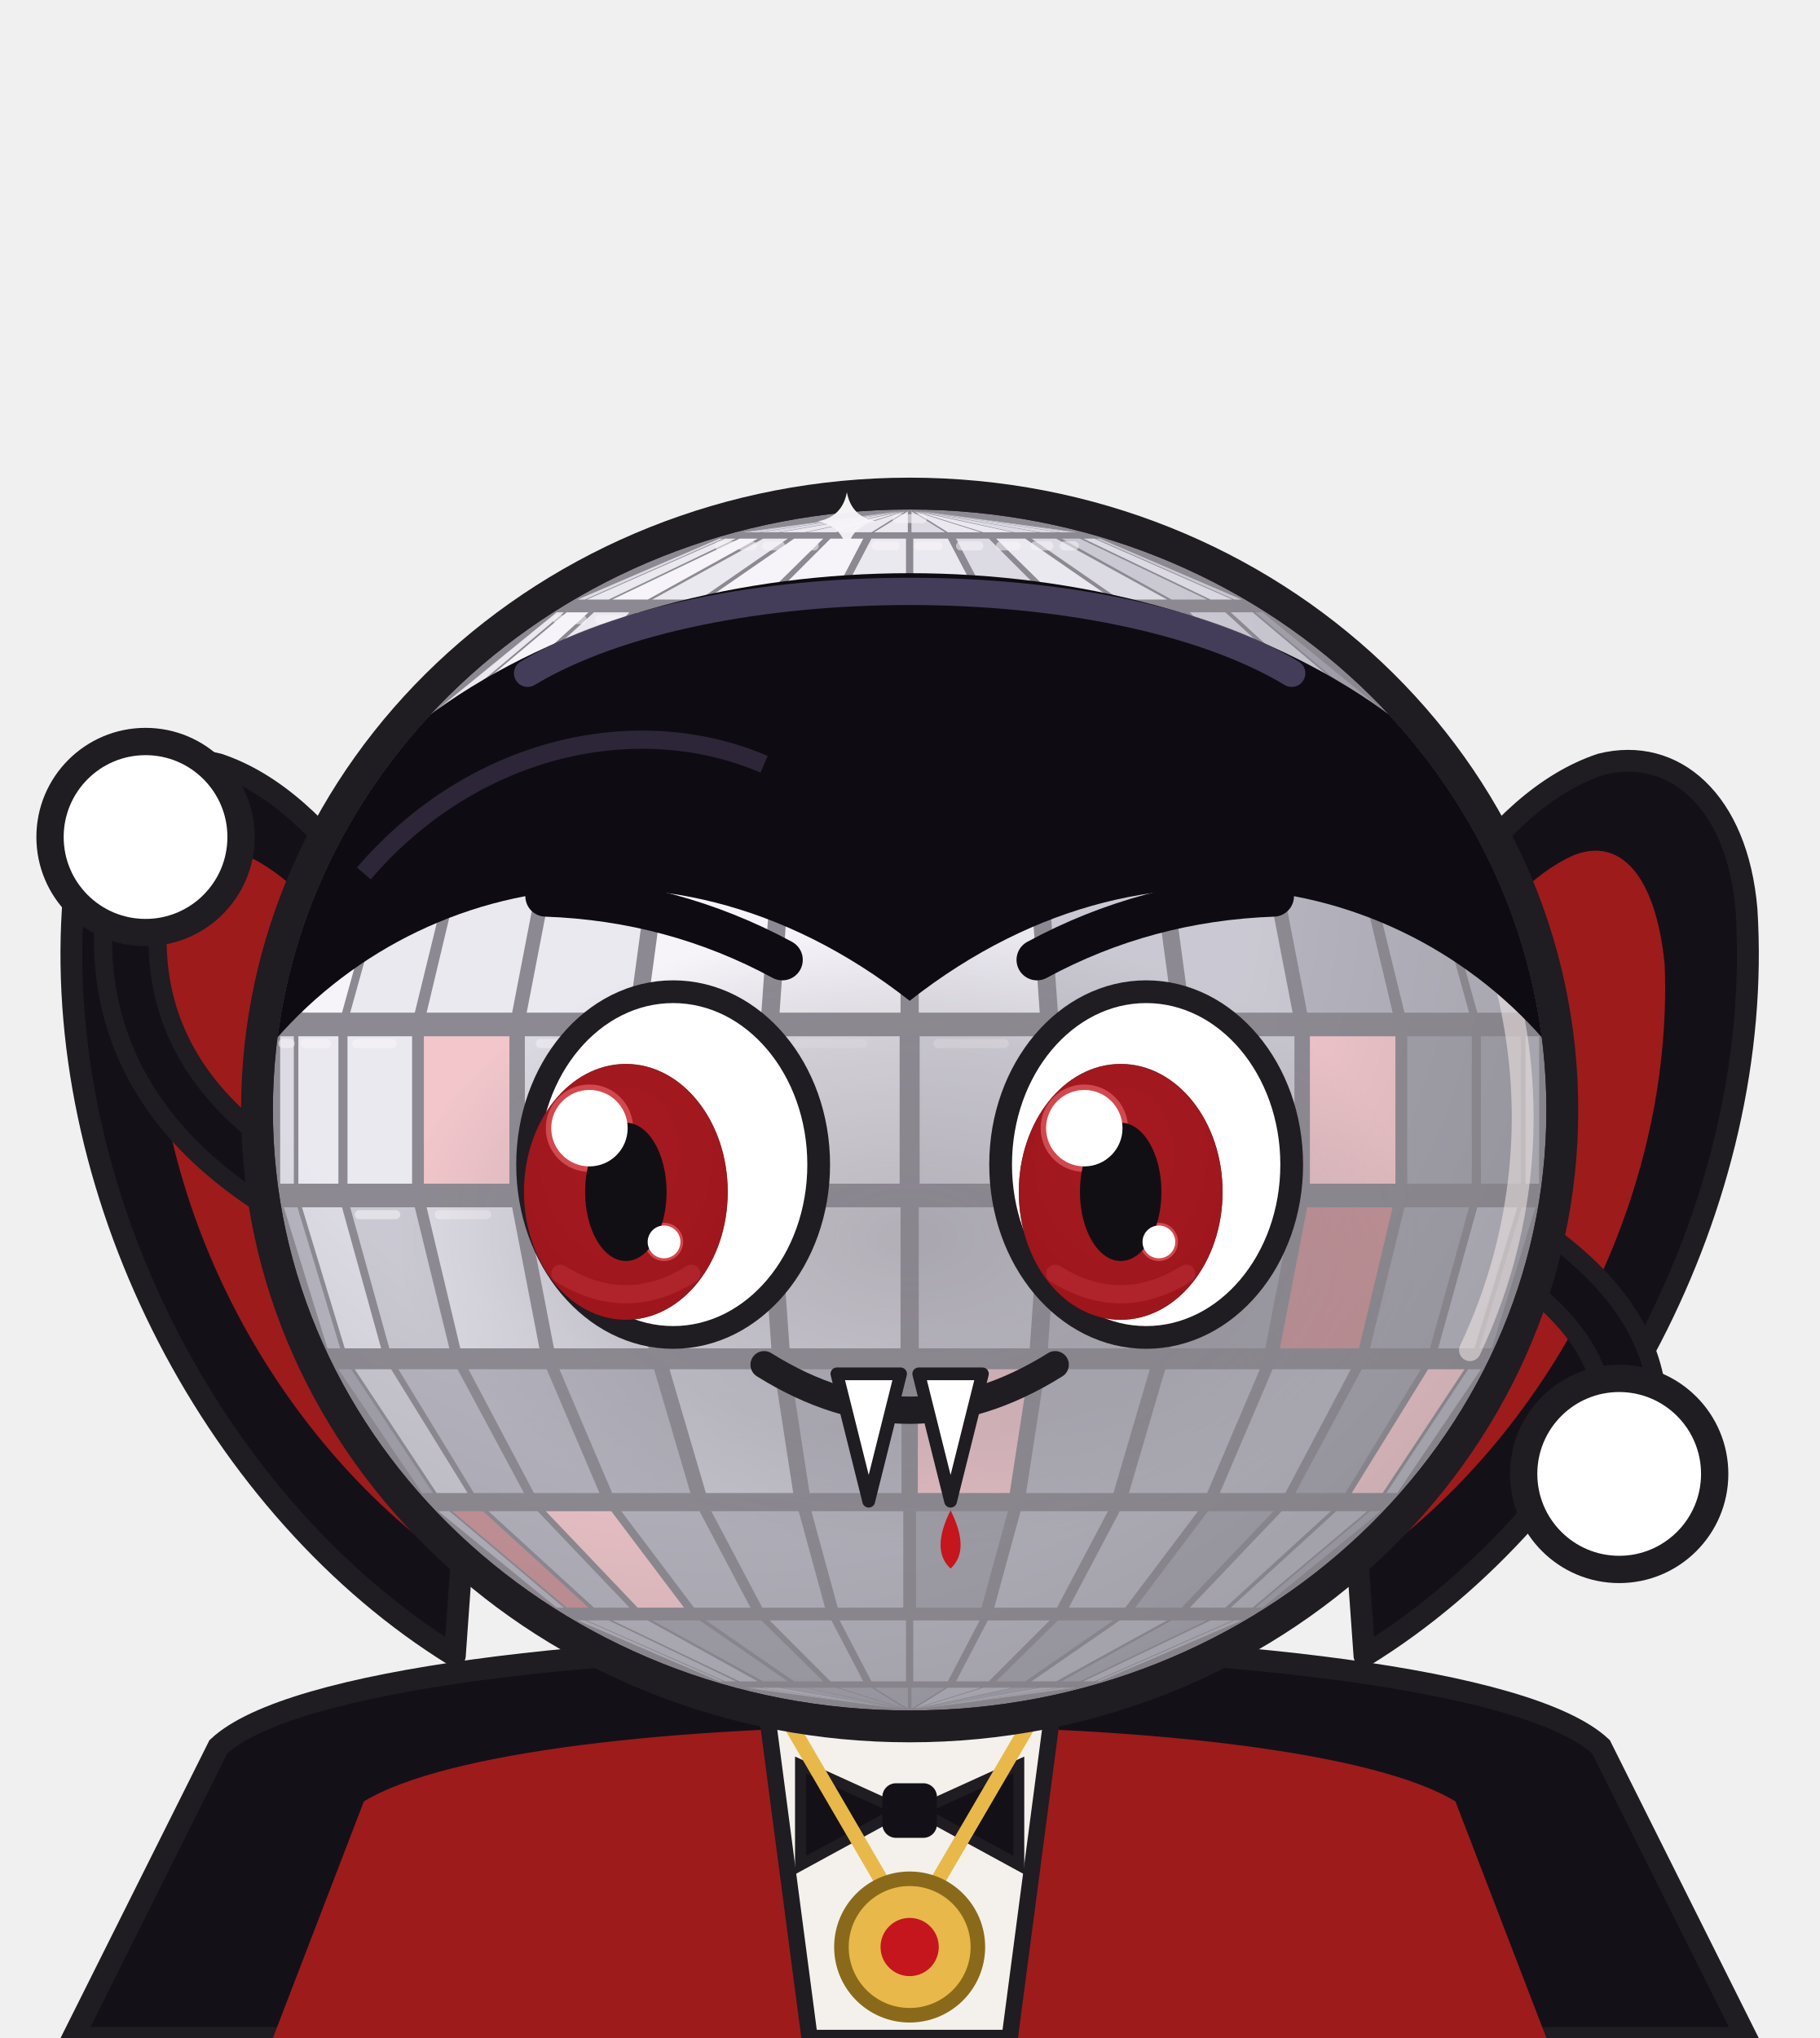
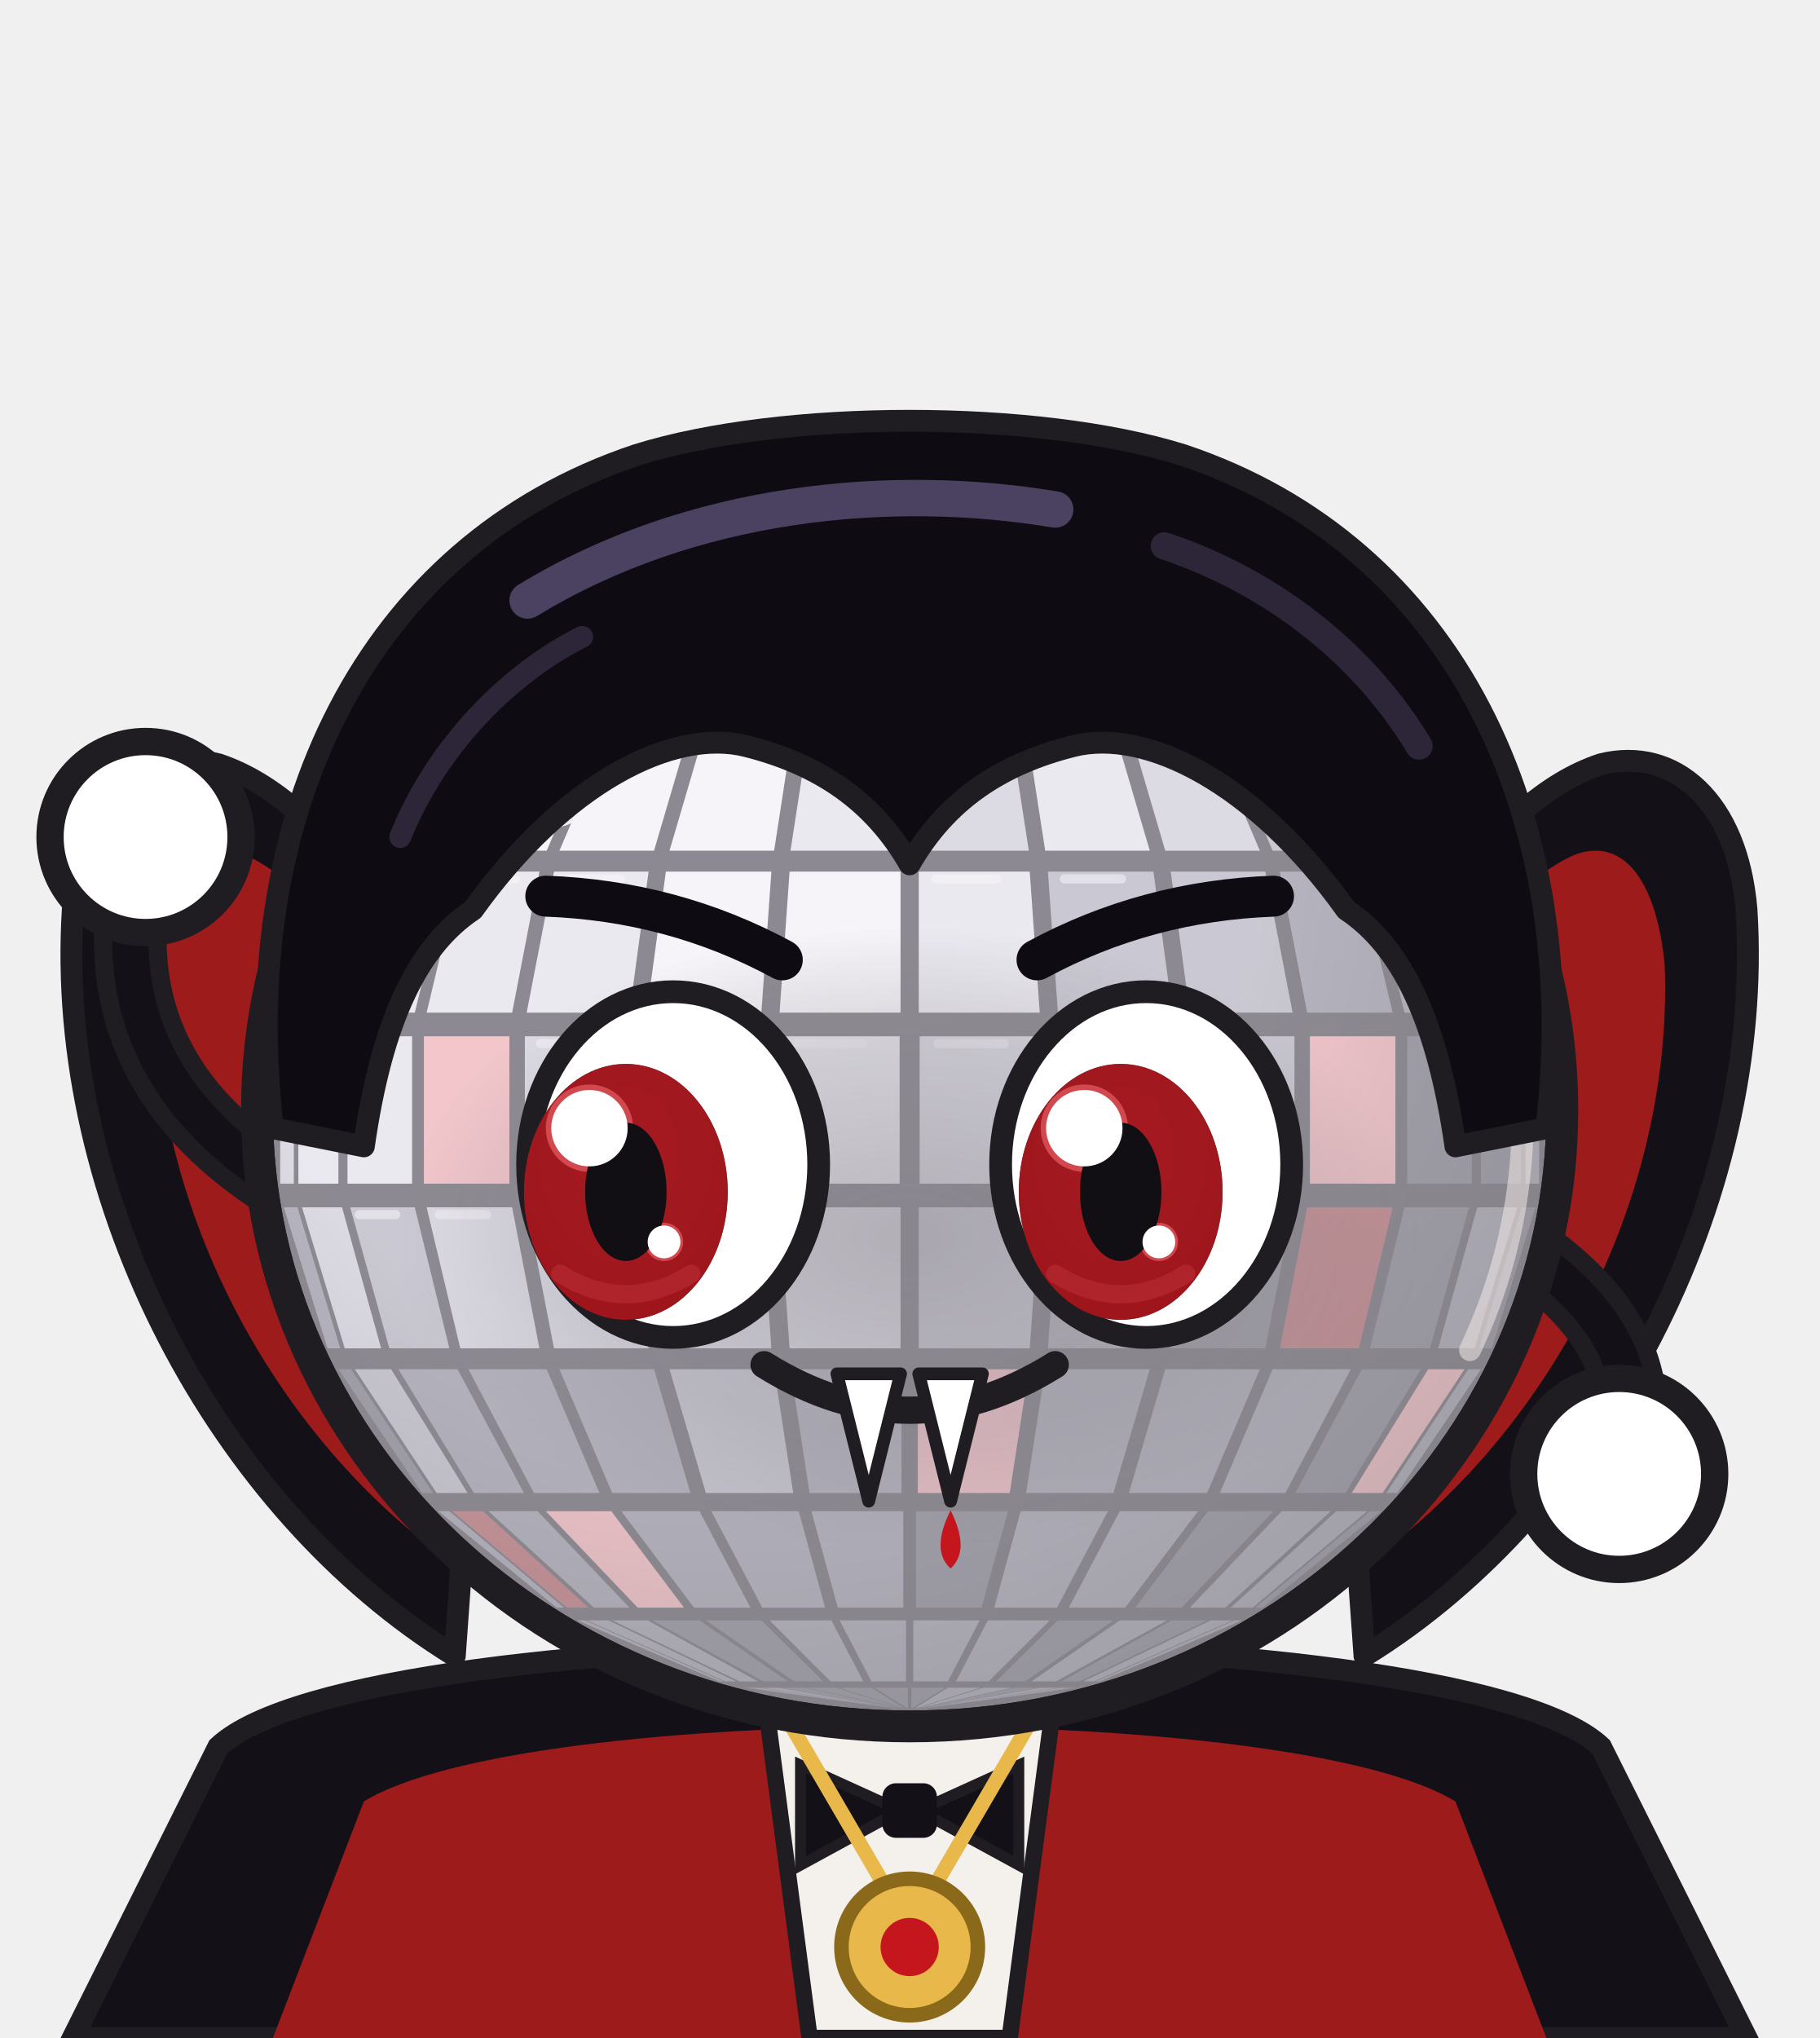
<svg xmlns="http://www.w3.org/2000/svg" viewBox="0 0 200 224" role="img" aria-label="Globinho fantasiado de vampiro, de capa e presas">
  <style>*{transform-box:view-box}.espia{transform-origin:100px 190px;animation:ginga 1s ease-in-out infinite alternate}@keyframes ginga{from{transform:rotate(-8deg)}to{transform:rotate(3deg)}}.braco-esq{animation:tchau .34s ease-in-out infinite alternate}@keyframes tchau{from{transform:rotate(-26deg)}to{transform:rotate(30deg)}}.olhos{animation:fecha 2.2s infinite}.palpebra{animation:abre 2.2s infinite}@keyframes fecha{0%,86%,100%{opacity:1}89%,94%{opacity:0}}@keyframes abre{0%,86%,100%{opacity:0}89%,94%{opacity:1}}@media (prefers-reduced-motion: reduce){*{animation:none!important}}</style>
  <defs>
    <clipPath id="cH3">
      <ellipse cx="100" cy="122" rx="70" ry="66" />
    </clipPath>
    <radialGradient id="sH3" cx="0.36" cy="0.3" r="0.82">
      <stop offset="0.5" stop-color="#000" stop-opacity="0" />
      <stop offset="1" stop-color="#000" stop-opacity="0.4" />
    </radialGradient>
    <radialGradient id="rH3" cx="0.5" cy="0.5" r="0.5">
      <stop offset="0" stop-color="#1F1C22" stop-opacity="0.5" />
      <stop offset="0.65" stop-color="#1F1C22" stop-opacity="0.26" />
      <stop offset="1" stop-color="#1F1C22" stop-opacity="0" />
    </radialGradient>
    <radialGradient id="iH3" cx="0.5" cy="0.35" r="0.7">
      <stop offset="0" stop-color="#3A2A30" />
      <stop offset="0.7" stop-color="#1F1C22" />
      <stop offset="1" stop-color="#120F14" />
    </radialGradient>
    <linearGradient id="tH3" x1="0" y1="0" x2="1" y2="0">
      <stop offset="0" stop-color="#7C808B" />
      <stop offset="0.35" stop-color="#FCFCFE" />
      <stop offset="1" stop-color="#A5A9B2" />
    </linearGradient>
  </defs>
  <g class="espia">
    <path d="M24,192 C40,177 160,177 176,192 L192,224 L8,224Z" fill="#141018" stroke="#1F1C22" stroke-width="2.4" />
    <path d="M40,198 C58,187 142,187 160,198 L170,224 L30,224Z" fill="#9e1b1b" />
    <path d="M50,182 C24,166 6,132 8,100 C9,88 16,82 24,84 C36,88 46,104 54,126Z M150,182 C176,166 194,132 192,100 C191,88 184,82 176,84 C164,88 154,104 146,126Z" fill="#141018" stroke="#1F1C22" stroke-width="2.4" stroke-linejoin="round" />
    <path d="M50,172 C30,158 16,132 17,106 C18,96 22,92 27,94 C36,98 44,112 50,130Z M150,172 C170,158 184,132 183,106 C182,96 178,92 173,94 C164,98 156,112 150,130Z" fill="#9e1b1b" />
    <path d="M84,186 L116,186 L111,224 L89,224Z" fill="#f4f1ec" stroke="#1F1C22" stroke-width="1.8" />
    <path d="M88,194 L99,199 L88,205Z M112,194 L101,199 L112,205Z" fill="#141018" stroke="#1F1C22" stroke-width="1.2" />
    <rect x="97" y="196" width="6" height="6" rx="1.5" fill="#141018" />
    <path d="M86,188 L100,212 L114,188" fill="none" stroke="#e8b84a" stroke-width="1.6" />
    <circle cx="100" cy="214" r="7.5" fill="#e8b84a" stroke="#8a6a1a" stroke-width="1.6" />
    <circle cx="100" cy="214" r="3.2" fill="#c4161c" />
    <g class="braco braco-esq" style="transform-origin:38px 134px">
      <path d="M38,134 Q8,120 16,92" fill="none" stroke="#1F1C22" stroke-width="8" stroke-linecap="round" />
      <path d="M38,134 Q8,120 16,92" fill="none" stroke="#141018" stroke-width="4" stroke-linecap="round" />
      <circle cx="16" cy="92" r="10.5" fill="#FFFFFF" stroke="#1F1C22" stroke-width="3" />
      <circle cx="19.5" cy="88" r="2.2" fill="#fff" opacity=".7" />
    </g>
    <g class="braco braco-dir" style="transform-origin:162px 134px">
      <path d="M162,134 Q184,146 178,162" fill="none" stroke="#1F1C22" stroke-width="8" stroke-linecap="round" />
      <path d="M162,134 Q184,146 178,162" fill="none" stroke="#141018" stroke-width="4" stroke-linecap="round" />
      <circle cx="178" cy="162" r="10.5" fill="#FFFFFF" stroke="#1F1C22" stroke-width="3" />
      <circle cx="181.5" cy="158" r="2.2" fill="#fff" opacity=".7" />
    </g>
    <g class="corpo">
      <ellipse cx="100" cy="122" rx="73.5" ry="69.5" fill="#1F1C22" />
      <g class="facetas" clip-path="url(#cH3)">
        <ellipse cx="100" cy="122" rx="70" ry="66" fill="#2A2930" />
        <path d="M98.6,56.2 L98.6,56.2 L82.1,58.5 L81.7,58.5Z" fill="#C9CCD3" />
        <path d="M98.7,56.2 L98.7,56.2 L83.4,58.5 L82.2,58.5Z" fill="#C9CCD3" />
        <path d="M98.8,56.2 L98.8,56.2 L85.6,58.5 L83.6,58.5Z" fill="#C9CCD3" />
        <path d="M99.0,56.2 L99.0,56.2 L88.5,58.5 L85.8,58.5Z" fill="#E6E8ED" />
        <path d="M99.3,56.2 L99.3,56.2 L91.9,58.5 L88.7,58.5Z" fill="#E6E8ED" />
        <path d="M99.5,56.2 L99.5,56.2 L95.8,58.5 L92.2,58.5Z" fill="#E6E8ED" />
        <path d="M99.8,56.2 L99.8,56.2 L99.8,58.5 L96.1,58.5Z" fill="#E6E8ED" />
        <path d="M100.2,56.2 L100.2,56.2 L103.9,58.5 L100.2,58.5Z" fill="#C9CCD3" />
        <path d="M100.5,56.2 L100.5,56.2 L107.8,58.5 L104.2,58.5Z" fill="#E6E8ED" />
        <path d="M100.7,56.2 L100.7,56.2 L111.3,58.5 L108.1,58.5Z" fill="#E6E8ED" />
        <path d="M101.0,56.2 L101.0,56.2 L114.2,58.5 L111.5,58.5Z" fill="#C9CCD3" />
        <path d="M101.2,56.2 L101.2,56.2 L116.4,58.5 L114.4,58.5Z" fill="#C9CCD3" />
        <path d="M101.3,56.2 L101.3,56.2 L117.8,58.5 L116.6,58.5Z" fill="#C9CCD3" />
        <path d="M101.4,56.2 L101.4,56.2 L118.3,58.5 L117.9,58.5Z" fill="#C9CCD3" />
        <path d="M79.1,59.2 L79.5,59.2 L64.3,65.9 L63.5,65.9Z" fill="#C9CCD3" />
        <path d="M79.7,59.2 L80.9,59.2 L66.9,65.9 L64.5,65.9Z" fill="#E6E8ED" />
        <path d="M81.3,59.2 L83.3,59.2 L71.2,65.9 L67.3,65.9Z" fill="#FCFCFE" />
        <path d="M83.9,59.2 L86.6,59.2 L76.9,65.9 L71.7,65.9Z" fill="#E6E8ED" />
        <path d="M87.3,59.2 L90.5,59.2 L83.7,65.9 L77.6,65.9Z" fill="#FCFCFE" />
        <path d="M91.3,59.2 L94.9,59.2 L91.4,65.9 L84.6,65.9Z" fill="#FCFCFE" />
        <path d="M95.8,59.2 L99.6,59.2 L99.6,65.9 L92.3,65.9Z" fill="#E6E8ED" />
        <path d="M100.4,59.2 L104.2,59.2 L107.7,65.9 L100.4,65.9Z" fill="#E6E8ED" />
        <path d="M105.1,59.2 L108.7,59.2 L115.4,65.9 L108.6,65.9Z" fill="#C9CCD3" />
        <path d="M109.5,59.2 L112.7,59.2 L122.4,65.9 L116.3,65.9Z" fill="#E6E8ED" />
        <path d="M113.4,59.2 L116.1,59.2 L128.3,65.9 L123.1,65.9Z" fill="#C9CCD3" />
        <path d="M116.7,59.2 L118.7,59.2 L132.7,65.9 L128.8,65.9Z" fill="#A5A9B2" />
        <path d="M119.1,59.2 L120.3,59.2 L135.5,65.9 L133.1,65.9Z" fill="#C9CCD3" />
        <path d="M120.5,59.2 L120.9,59.2 L136.5,65.9 L135.7,65.9Z" fill="#A5A9B2" />
        <path d="M61.2,67.3 L62.0,67.3 L49.4,77.9 L48.2,77.9Z" fill="#E6E8ED" />
        <path d="M62.3,67.3 L64.7,67.3 L53.1,77.9 L49.7,77.9Z" fill="#FCFCFE" />
        <path d="M65.3,67.3 L69.2,67.3 L59.1,77.9 L53.7,77.9Z" fill="#E6E8ED" />
        <path d="M70.1,67.3 L75.2,67.3 L67.2,77.9 L60.0,77.9Z" fill="#FCFCFE" />
        <path d="M76.3,67.3 L82.5,67.3 L76.9,77.9 L68.3,77.9Z" fill="#FCFCFE" />
        <path d="M83.8,67.3 L90.7,67.3 L87.8,77.9 L78.2,77.9Z" fill="#F4A3A3" />
        <path d="M92.1,67.3 L99.3,67.3 L99.3,77.9 L89.2,77.9Z" fill="#E6E8ED" />
        <path d="M100.7,67.3 L107.9,67.3 L110.8,77.9 L100.7,77.9Z" fill="#FCFCFE" />
        <path d="M109.3,67.3 L116.2,67.3 L121.8,77.9 L112.2,77.9Z" fill="#E6E8ED" />
        <path d="M117.5,67.3 L123.7,67.3 L131.7,77.9 L123.1,77.9Z" fill="#E6E8ED" />
        <path d="M124.8,67.3 L129.9,67.3 L140.0,77.9 L132.8,77.9Z" fill="#A5A9B2" />
        <path d="M130.8,67.3 L134.7,67.3 L146.3,77.9 L140.9,77.9Z" fill="#A5A9B2" />
        <path d="M135.3,67.3 L137.7,67.3 L150.3,77.9 L146.9,77.9Z" fill="#A5A9B2" />
        <path d="M138.0,67.3 L138.8,67.3 L151.8,77.9 L150.6,77.9Z" fill="#555862" />
        <path d="M46.4,79.9 L47.6,79.9 L38.6,93.5 L37.2,93.5Z" fill="#E6E8ED" />
        <path d="M48.0,79.9 L51.4,79.9 L43.0,93.5 L39.0,93.5Z" fill="#FCFCFE" />
        <path d="M52.1,79.9 L57.6,79.9 L50.3,93.5 L43.8,93.5Z" fill="#FCFCFE" />
        <path d="M58.7,79.9 L65.9,79.9 L60.1,93.5 L51.5,93.5Z" fill="#FCFCFE" />
        <path d="M67.3,79.9 L75.9,79.9 L71.9,93.5 L61.5,93.5Z" fill="#FCFCFE" />
        <path d="M77.6,79.9 L87.2,79.9 L85.1,93.5 L73.6,93.5Z" fill="#FCFCFE" />
        <path d="M89.0,79.9 L99.1,79.9 L99.1,93.5 L86.9,93.5Z" fill="#E6E8ED" />
        <path d="M100.9,79.9 L111.0,79.9 L113.1,93.5 L100.9,93.5Z" fill="#C9CCD3" />
        <path d="M112.8,79.9 L122.4,79.9 L126.4,93.5 L114.9,93.5Z" fill="#E6E8ED" />
        <path d="M124.1,79.9 L132.7,79.9 L138.5,93.5 L128.1,93.5Z" fill="#C9CCD3" />
        <path d="M134.1,79.9 L141.3,79.9 L148.5,93.5 L139.9,93.5Z" fill="#A5A9B2" />
        <path d="M142.4,79.9 L147.9,79.9 L156.2,93.5 L149.7,93.5Z" fill="#A5A9B2" />
        <path d="M148.6,79.9 L152.0,79.9 L161.0,93.5 L157.0,93.5Z" fill="#7C808B" />
        <path d="M152.4,79.9 L153.6,79.9 L162.8,93.5 L161.4,93.5Z" fill="#7C808B" />
        <path d="M36.0,95.8 L37.4,95.8 L32.7,111.3 L31.2,111.3Z" fill="#E6E8ED" />
        <path d="M37.9,95.8 L41.9,95.8 L37.6,111.3 L33.2,111.3Z" fill="#FCFCFE" />
        <path d="M42.8,95.8 L49.4,95.8 L45.6,111.3 L38.5,111.3Z" fill="#E6E8ED" />
        <path d="M50.6,95.8 L59.3,95.8 L56.3,111.3 L46.9,111.3Z" fill="#E6E8ED" />
        <path d="M60.9,95.8 L71.3,95.8 L69.2,111.3 L57.9,111.3Z" fill="#E6E8ED" />
        <path d="M73.2,95.8 L84.8,95.8 L83.7,111.3 L71.1,111.3Z" fill="#FCFCFE" />
        <path d="M86.8,95.8 L99.0,95.8 L99.0,111.3 L85.7,111.3Z" fill="#FCFCFE" />
        <path d="M101.0,95.8 L113.2,95.8 L114.3,111.3 L101.0,111.3Z" fill="#E6E8ED" />
        <path d="M115.2,95.8 L126.8,95.8 L128.9,111.3 L116.3,111.3Z" fill="#A5A9B2" />
        <path d="M128.7,95.8 L139.1,95.8 L142.1,111.3 L130.8,111.3Z" fill="#A5A9B2" />
        <path d="M140.7,95.8 L149.4,95.8 L153.1,111.3 L143.7,111.3Z" fill="#7C808B" />
        <path d="M150.6,95.8 L157.2,95.8 L161.5,111.3 L154.4,111.3Z" fill="#7C808B" />
        <path d="M158.1,95.8 L162.1,95.8 L166.8,111.3 L162.4,111.3Z" fill="#7C808B" />
        <path d="M162.6,95.8 L164.0,95.8 L168.8,111.3 L167.3,111.3Z" fill="#7C808B" />
        <path d="M30.8,113.9 L32.3,113.9 L32.3,130.1 L30.8,130.1Z" fill="#C9CCD3" />
        <path d="M32.8,113.9 L37.2,113.9 L37.2,130.1 L32.8,130.1Z" fill="#E6E8ED" />
        <path d="M38.2,113.9 L45.3,113.9 L45.3,130.1 L38.2,130.1Z" fill="#E6E8ED" />
        <path d="M46.6,113.9 L56.0,113.9 L56.0,130.1 L46.6,130.1Z" fill="#F4A3A3" />
        <path d="M57.7,113.9 L69.0,113.9 L69.0,130.1 L57.7,130.1Z" fill="#C9CCD3" />
        <path d="M71.0,113.9 L83.6,113.9 L83.6,130.1 L71.0,130.1Z" fill="#E6E8ED" />
        <path d="M85.7,113.9 L98.9,113.9 L98.9,130.1 L85.7,130.1Z" fill="#E6E8ED" />
        <path d="M101.1,113.9 L114.3,113.9 L114.3,130.1 L101.1,130.1Z" fill="#C9CCD3" />
        <path d="M116.4,113.9 L129.0,113.9 L129.0,130.1 L116.4,130.1Z" fill="#C9CCD3" />
        <path d="M131.0,113.9 L142.3,113.9 L142.3,130.1 L131.0,130.1Z" fill="#A5A9B2" />
        <path d="M144.0,113.9 L153.4,113.9 L153.4,130.1 L144.0,130.1Z" fill="#F4A3A3" />
        <path d="M154.7,113.9 L161.8,113.9 L161.8,130.1 L154.7,130.1Z" fill="#555862" />
        <path d="M162.8,113.9 L167.2,113.9 L167.2,130.1 L162.8,130.1Z" fill="#555862" />
        <path d="M167.7,113.9 L169.2,113.9 L169.2,130.1 L167.7,130.1Z" fill="#7C808B" />
        <path d="M31.2,132.7 L32.7,132.7 L37.4,148.2 L36.0,148.2Z" fill="#7C808B" />
        <path d="M33.2,132.7 L37.6,132.7 L41.9,148.2 L37.9,148.2Z" fill="#C9CCD3" />
        <path d="M38.5,132.7 L45.6,132.7 L49.4,148.2 L42.8,148.2Z" fill="#A5A9B2" />
        <path d="M46.9,132.7 L56.3,132.7 L59.3,148.2 L50.6,148.2Z" fill="#C9CCD3" />
        <path d="M57.9,132.7 L69.2,132.7 L71.3,148.2 L60.9,148.2Z" fill="#C9CCD3" />
        <path d="M71.1,132.7 L83.7,132.7 L84.8,148.2 L73.2,148.2Z" fill="#C9CCD3" />
        <path d="M85.7,132.7 L99.0,132.7 L99.0,148.2 L86.8,148.2Z" fill="#C9CCD3" />
        <path d="M101.0,132.7 L114.3,132.7 L113.2,148.2 L101.0,148.2Z" fill="#A5A9B2" />
        <path d="M116.3,132.7 L128.9,132.7 L126.8,148.2 L115.2,148.2Z" fill="#7C808B" />
        <path d="M130.8,132.7 L142.1,132.7 L139.1,148.2 L128.7,148.2Z" fill="#555862" />
        <path d="M143.7,132.7 L153.1,132.7 L149.4,148.2 L140.7,148.2Z" fill="#A33A3A" />
        <path d="M154.4,132.7 L161.5,132.7 L157.2,148.2 L150.6,148.2Z" fill="#555862" />
        <path d="M162.4,132.7 L166.8,132.7 L162.1,148.2 L158.1,148.2Z" fill="#7C808B" />
        <path d="M167.3,132.7 L168.8,132.7 L164.0,148.2 L162.6,148.2Z" fill="#555862" />
        <path d="M37.2,150.5 L38.6,150.5 L47.6,164.1 L46.4,164.1Z" fill="#555862" />
        <path d="M39.0,150.5 L43.0,150.5 L51.4,164.1 L48.0,164.1Z" fill="#A5A9B2" />
        <path d="M43.8,150.5 L50.3,150.5 L57.6,164.1 L52.1,164.1Z" fill="#7C808B" />
        <path d="M51.5,150.5 L60.1,150.5 L65.9,164.1 L58.7,164.1Z" fill="#7C808B" />
        <path d="M61.5,150.5 L71.9,150.5 L75.9,164.1 L67.3,164.1Z" fill="#7C808B" />
        <path d="M73.6,150.5 L85.1,150.5 L87.2,164.1 L77.6,164.1Z" fill="#A5A9B2" />
        <path d="M86.9,150.5 L99.1,150.5 L99.1,164.1 L89.0,164.1Z" fill="#7C808B" />
        <path d="M100.9,150.5 L113.1,150.5 L111.0,164.1 L100.9,164.1Z" fill="#F4A3A3" />
        <path d="M114.9,150.5 L126.4,150.5 L122.4,164.1 L112.8,164.1Z" fill="#7C808B" />
        <path d="M128.1,150.5 L138.5,150.5 L132.7,164.1 L124.1,164.1Z" fill="#7C808B" />
        <path d="M139.9,150.5 L148.5,150.5 L141.3,164.1 L134.1,164.1Z" fill="#7C808B" />
        <path d="M149.7,150.5 L156.2,150.5 L147.9,164.1 L142.4,164.1Z" fill="#555862" />
        <path d="M157.0,150.5 L161.0,150.5 L152.0,164.1 L148.6,164.1Z" fill="#F4A3A3" />
        <path d="M161.4,150.5 L162.8,150.5 L153.6,164.1 L152.4,164.1Z" fill="#7C808B" />
        <path d="M48.2,166.1 L49.4,166.1 L62.0,176.7 L61.2,176.7Z" fill="#7C808B" />
        <path d="M49.7,166.1 L53.1,166.1 L64.7,176.7 L62.3,176.7Z" fill="#A33A3A" />
        <path d="M53.7,166.1 L59.1,166.1 L69.2,176.7 L65.3,176.7Z" fill="#7C808B" />
        <path d="M60.0,166.1 L67.2,166.1 L75.2,176.7 L70.1,176.7Z" fill="#F4A3A3" />
        <path d="M68.3,166.1 L76.9,166.1 L82.5,176.7 L76.3,176.7Z" fill="#7C808B" />
        <path d="M78.2,166.1 L87.8,166.1 L90.7,176.7 L83.8,176.7Z" fill="#7C808B" />
        <path d="M89.2,166.1 L99.3,166.1 L99.3,176.7 L92.1,176.7Z" fill="#7C808B" />
        <path d="M100.7,166.1 L110.8,166.1 L107.9,176.7 L100.7,176.7Z" fill="#555862" />
        <path d="M112.2,166.1 L121.8,166.1 L116.2,176.7 L109.3,176.7Z" fill="#7C808B" />
        <path d="M123.1,166.1 L131.7,166.1 L123.7,176.7 L117.5,176.7Z" fill="#7C808B" />
        <path d="M132.8,166.1 L140.0,166.1 L129.9,176.7 L124.8,176.7Z" fill="#555862" />
        <path d="M140.9,166.1 L146.3,166.1 L134.7,176.7 L130.8,176.7Z" fill="#7C808B" />
        <path d="M146.9,166.1 L150.3,166.1 L137.7,176.7 L135.3,176.7Z" fill="#7C808B" />
        <path d="M150.6,166.1 L151.8,166.1 L138.8,176.7 L138.0,176.7Z" fill="#555862" />
        <path d="M63.5,178.1 L64.3,178.1 L79.5,184.8 L79.1,184.8Z" fill="#7C808B" />
        <path d="M64.5,178.1 L66.9,178.1 L80.9,184.8 L79.7,184.8Z" fill="#7C808B" />
        <path d="M67.3,178.1 L71.2,178.1 L83.3,184.8 L81.3,184.8Z" fill="#7C808B" />
        <path d="M71.7,178.1 L76.9,178.1 L86.6,184.8 L83.9,184.8Z" fill="#555862" />
        <path d="M77.6,178.1 L83.7,178.1 L90.5,184.8 L87.3,184.8Z" fill="#555862" />
        <path d="M84.6,178.1 L91.4,178.1 L94.9,184.8 L91.3,184.8Z" fill="#7C808B" />
        <path d="M92.3,178.1 L99.6,178.1 L99.6,184.8 L95.8,184.8Z" fill="#7C808B" />
        <path d="M100.4,178.1 L107.7,178.1 L104.2,184.8 L100.4,184.8Z" fill="#7C808B" />
        <path d="M108.6,178.1 L115.4,178.1 L108.7,184.8 L105.1,184.8Z" fill="#7C808B" />
        <path d="M116.3,178.1 L122.4,178.1 L112.7,184.8 L109.5,184.8Z" fill="#555862" />
        <path d="M123.1,178.1 L128.3,178.1 L116.1,184.8 L113.4,184.8Z" fill="#7C808B" />
        <path d="M128.8,178.1 L132.7,178.1 L118.7,184.8 L116.7,184.8Z" fill="#555862" />
        <path d="M133.1,178.1 L135.5,178.1 L120.3,184.8 L119.1,184.8Z" fill="#7C808B" />
        <path d="M135.7,178.1 L136.5,178.1 L120.9,184.8 L120.5,184.8Z" fill="#7C808B" />
        <path d="M81.7,185.5 L82.1,185.5 L98.6,187.8 L98.6,187.8Z" fill="#555862" />
        <path d="M82.2,185.5 L83.4,185.5 L98.7,187.8 L98.7,187.8Z" fill="#7C808B" />
        <path d="M83.6,185.5 L85.6,185.5 L98.8,187.8 L98.8,187.8Z" fill="#7C808B" />
        <path d="M85.8,185.5 L88.5,185.5 L99.0,187.8 L99.0,187.8Z" fill="#555862" />
        <path d="M88.7,185.5 L91.9,185.5 L99.3,187.8 L99.3,187.8Z" fill="#555862" />
        <path d="M92.2,185.5 L95.8,185.5 L99.5,187.8 L99.5,187.8Z" fill="#555862" />
        <path d="M96.1,185.5 L99.8,185.5 L99.8,187.8 L99.8,187.8Z" fill="#555862" />
        <path d="M100.2,185.5 L103.9,185.5 L100.2,187.8 L100.2,187.8Z" fill="#555862" />
        <path d="M104.2,185.5 L107.8,185.5 L100.5,187.8 L100.5,187.8Z" fill="#7C808B" />
        <path d="M108.1,185.5 L111.3,185.5 L100.7,187.8 L100.7,187.8Z" fill="#7C808B" />
        <path d="M111.5,185.5 L114.2,185.5 L101.0,187.8 L101.0,187.8Z" fill="#555862" />
        <path d="M114.4,185.5 L116.4,185.5 L101.2,187.8 L101.2,187.8Z" fill="#7C808B" />
        <path d="M116.6,185.5 L117.8,185.5 L101.3,187.8 L101.3,187.8Z" fill="#7C808B" />
        <path d="M117.9,185.5 L118.3,185.5 L101.4,187.8 L101.4,187.8Z" fill="#7C808B" />
        <path d="M98.6,57.0 L98.6,57.0 M98.7,57.0 L98.7,57.0 M98.8,57.0 L98.8,57.0 M99.0,57.0 L99.0,57.0 M99.3,57.0 L99.3,57.0 M99.5,57.0 L99.5,57.0 M99.8,57.0 L99.8,57.0 M100.2,57.0 L100.2,57.0 M100.5,57.0 L100.5,57.0 M100.7,57.0 L100.7,57.0 M101.0,57.0 L101.0,57.0 M101.2,57.0 L101.2,57.0 M101.3,57.0 L101.3,57.0 M101.4,57.0 L101.4,57.0 M79.1,60.0 L79.4,60.0 M79.9,60.0 L80.6,60.0 M81.6,60.0 L82.7,60.0 M84.3,60.0 L85.8,60.0 M87.8,60.0 L89.5,60.0 M91.9,60.0 L93.8,60.0 M96.3,60.0 L98.4,60.0 M101.0,60.0 L103.1,60.0 M105.6,60.0 L107.6,60.0 M110.0,60.0 L111.7,60.0 M113.8,60.0 L115.3,60.0 M117.0,60.0 L118.1,60.0 M61.3,68.1 L61.8,68.1 M62.7,68.1 L64.0,68.1 M65.9,68.1 L68.0,68.1 M70.9,68.1 L73.7,68.1 M77.3,68.1 L80.7,68.1 M93.1,68.1 L97.1,68.1 M101.8,68.1 L105.8,68.1 M110.4,68.1 L114.1,68.1 M118.4,68.1 L121.8,68.1 M125.5,68.1 L128.4,68.1 M46.6,80.7 L47.2,80.7 M48.5,80.7 L50.3,80.7 M53.0,80.7 L55.9,80.7 M59.8,80.7 L63.7,80.7 M68.6,80.7 L73.4,80.7 M79.0,80.7 L84.3,80.7 M90.5,80.7 L96.1,80.7 M102.4,80.7 L108.0,80.7 M114.2,80.7 L119.5,80.7 M125.3,80.7 L130.1,80.7 M36.3,96.6 L37.0,96.6 M38.5,96.6 L40.7,96.6 M43.8,96.6 L47.4,96.6 M51.9,96.6 L56.7,96.6 M62.5,96.6 L68.2,96.6 M74.9,96.6 L81.3,96.6 M88.6,96.6 L95.3,96.6 M102.9,96.6 L109.6,96.6 M117.0,96.6 L123.3,96.6 M31.1,114.7 L31.9,114.7 M33.5,114.7 L35.9,114.7 M39.2,114.7 L43.1,114.7 M59.4,114.7 L65.6,114.7 M72.9,114.7 L79.8,114.7 M87.7,114.7 L94.9,114.7 M103.1,114.7 L110.4,114.7 M39.5,133.5 L43.5,133.5 M48.3,133.5 L53.5,133.5 M59.6,133.5 L65.8,133.5 M73.0,133.5 L79.9,133.5" fill="none" stroke="#fff" stroke-width="1" stroke-linecap="round" opacity="0.55" />
      </g>
      <ellipse cx="100" cy="122" rx="70" ry="66" fill="url(#sH3)" />
      <path d="M143.4,74.48 A67,63 0 0 1 161.6,148.4" fill="none" stroke="#F6E7DA" stroke-width="2.4" stroke-linecap="round" opacity="0.55" />
      <ellipse class="reflexo" cx="65.0" cy="82.4" rx="12.6" ry="5.94" fill="#fff" opacity="0.92" transform="rotate(-38 65.0 82.4)" />
      <circle cx="81.1" cy="72.5" r="3.2" fill="#fff" opacity="0.9" />
      <g class="cintilas">
        <path class="cintila" d="M93.1,54.1 Q93.6,56.8 96.3,57.3 Q93.6,57.8 93.1,60.5 Q92.6,57.8 89.9,57.3 Q92.6,56.8 93.1,54.1Z" fill="#FFFFFF" opacity="0.95" />
        <path class="cintila" d="M68.1,69.4 Q68.6,72.1 71.3,72.6 Q68.6,73.1 68.1,75.8 Q67.6,73.1 64.9,72.6 Q67.6,72.1 68.1,69.4Z" fill="#FFFFFF" opacity="0.95" />
        <path class="cintila" d="M85.1,69.4 Q85.6,72.1 88.3,72.6 Q85.6,73.1 85.1,75.8 Q84.6,73.1 81.9,72.6 Q84.6,72.1 85.1,69.4Z" fill="#FFFFFF" opacity="0.95" />
        <path class="cintila" d="M78.2,100.4 Q78.7,103.1 81.4,103.6 Q78.7,104.1 78.2,106.8 Q77.7,104.1 75.0,103.6 Q77.7,103.1 78.2,100.4Z" fill="#FFFFFF" opacity="0.95" />
      </g>
    </g>
    <ellipse cx="100" cy="136" rx="56.0" ry="34.32" fill="url(#rH3)" />
    <g clip-path="url(#cH3)">
      <ellipse cx="100" cy="122" rx="70" ry="66" fill="#efeaf3" opacity="0.5" />
    </g>
-     <g clip-path="url(#cH3)">
-       <path d="M26,120 C26,44 174,44 174,120 C160,98 128,88 100,110 C72,88 40,98 26,120Z" fill="#0e0b12" />
-       <path d="M58,74 C78,62 122,62 142,74" stroke="#4a4260" stroke-width="3" fill="none" stroke-linecap="round" opacity=".9" />
-       <path d="M40,96 C52,82 70,78 84,84" stroke="#2c2638" stroke-width="2" fill="none" />
-     </g>
    <g class="olhos olhos-normal">
      <ellipse cx="74" cy="128" rx="16" ry="19" fill="#FFFFFF" stroke="#1F1C22" stroke-width="2.5" />
      <g class="pupila">
        <ellipse cx="68.8" cy="131" rx="11.2" ry="14.06" fill="url(#iH3)" />
        <path d="M61.6,140 Q68.8,144.5 76.0,140" fill="none" stroke="#6B5A66" stroke-width="2" stroke-linecap="round" opacity="0.9" />
        <circle cx="64.8" cy="124" r="4.8" fill="#fff" />
        <circle cx="73.0" cy="136.5" r="2.1" fill="#fff" />
      </g>
      <ellipse cx="126" cy="128" rx="16" ry="19" fill="#FFFFFF" stroke="#1F1C22" stroke-width="2.5" />
      <g class="pupila">
        <ellipse cx="123.2" cy="131" rx="11.2" ry="14.06" fill="url(#iH3)" />
        <path d="M116.0,140 Q123.2,144.5 130.4,140" fill="none" stroke="#6B5A66" stroke-width="2" stroke-linecap="round" opacity="0.9" />
        <circle cx="119.2" cy="124" r="4.8" fill="#fff" />
        <circle cx="127.4" cy="136.5" r="2.1" fill="#fff" />
      </g>
    </g>
    <g class="olhos">
      <ellipse cx="68.8" cy="131" rx="11.2" ry="14.06" fill="#c4161c" opacity="0.78" />
      <ellipse cx="68.8" cy="131" rx="4.48" ry="7.6" fill="#120f14" />
      <circle cx="64.8" cy="124" r="4.2" fill="#fff" />
      <circle cx="73.0" cy="136.5" r="1.8" fill="#fff" />
      <ellipse cx="123.2" cy="131" rx="11.2" ry="14.06" fill="#c4161c" opacity="0.78" />
      <ellipse cx="123.2" cy="131" rx="4.48" ry="7.6" fill="#120f14" />
      <circle cx="119.2" cy="124" r="4.2" fill="#fff" />
      <circle cx="127.4" cy="136.5" r="1.8" fill="#fff" />
    </g>
    <g class="palpebra" opacity="0">
      <path d="M57,128 Q74,141 91,128" fill="none" stroke="#1F1C22" stroke-width="4.5" stroke-linecap="round" />
      <path d="M109,128 Q126,141 143,128" fill="none" stroke="#1F1C22" stroke-width="4.5" stroke-linecap="round" />
    </g>
    <path d="M60,98.5 Q74,99 86,105.5" fill="none" stroke="#0e0b12" stroke-width="4.5" stroke-linecap="round" />
    <path d="M140,98.5 Q126,99 114,105.5" fill="none" stroke="#0e0b12" stroke-width="4.5" stroke-linecap="round" />
    <g class="boca">
      <path d="M84,150 Q100,160 116,150" fill="none" stroke="#1F1C22" stroke-width="3" stroke-linecap="round" />
    </g>
    <path d="M92,151 L95.5,165 L99,151Z M101,151 L104.5,165 L108,151Z" fill="#fff" stroke="#1F1C22" stroke-width="1.4" stroke-linejoin="round" />
    <path d="M104.5,166 q-2.2,4.4 0,6.4 q2.2,-2 0,-6.4Z" fill="#c4161c" />
+     <path d="M30,124 C26,90 40,60 70,50 C86,45 114,45 130,50 C160,60 174,90 170,124 L160,126 C158,112 154,104 148,100 C138,86 126,80 118,82 C110,84 104,88 100,95 C96,88 90,84 82,82 C74,80 62,86 52,100 C46,104 42,112 40,126Z" fill="#0e0b12" stroke="#1F1C22" stroke-width="2.4" stroke-linejoin="round" />
+     <path d="M58,66 C76,55 98,53 116,56" stroke="#4a4260" stroke-width="4" fill="none" stroke-linecap="round" />
+     <path d="M128,60 C140,64 150,72 156,82" stroke="#2c2638" stroke-width="3" fill="none" stroke-linecap="round" />
+     <path d="M44,92 C48,82 56,74 64,70" stroke="#2c2638" stroke-width="2.4" fill="none" stroke-linecap="round" />
  </g>
</svg>
